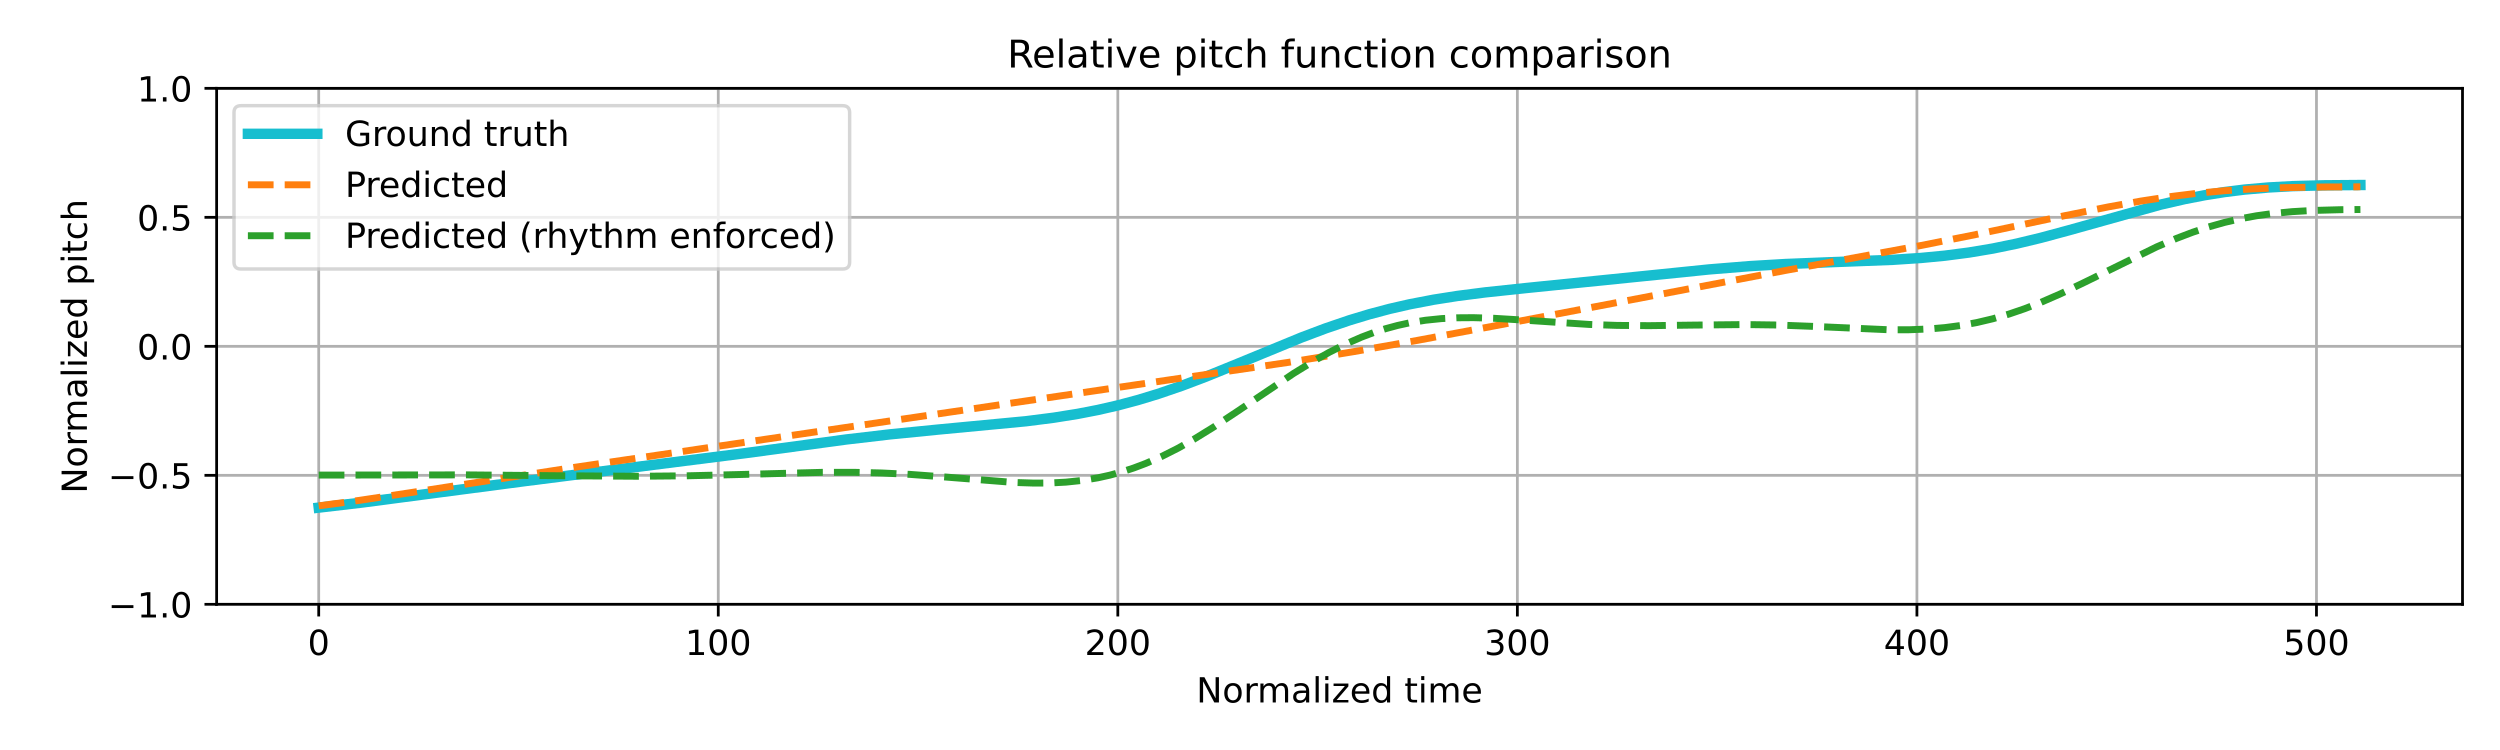
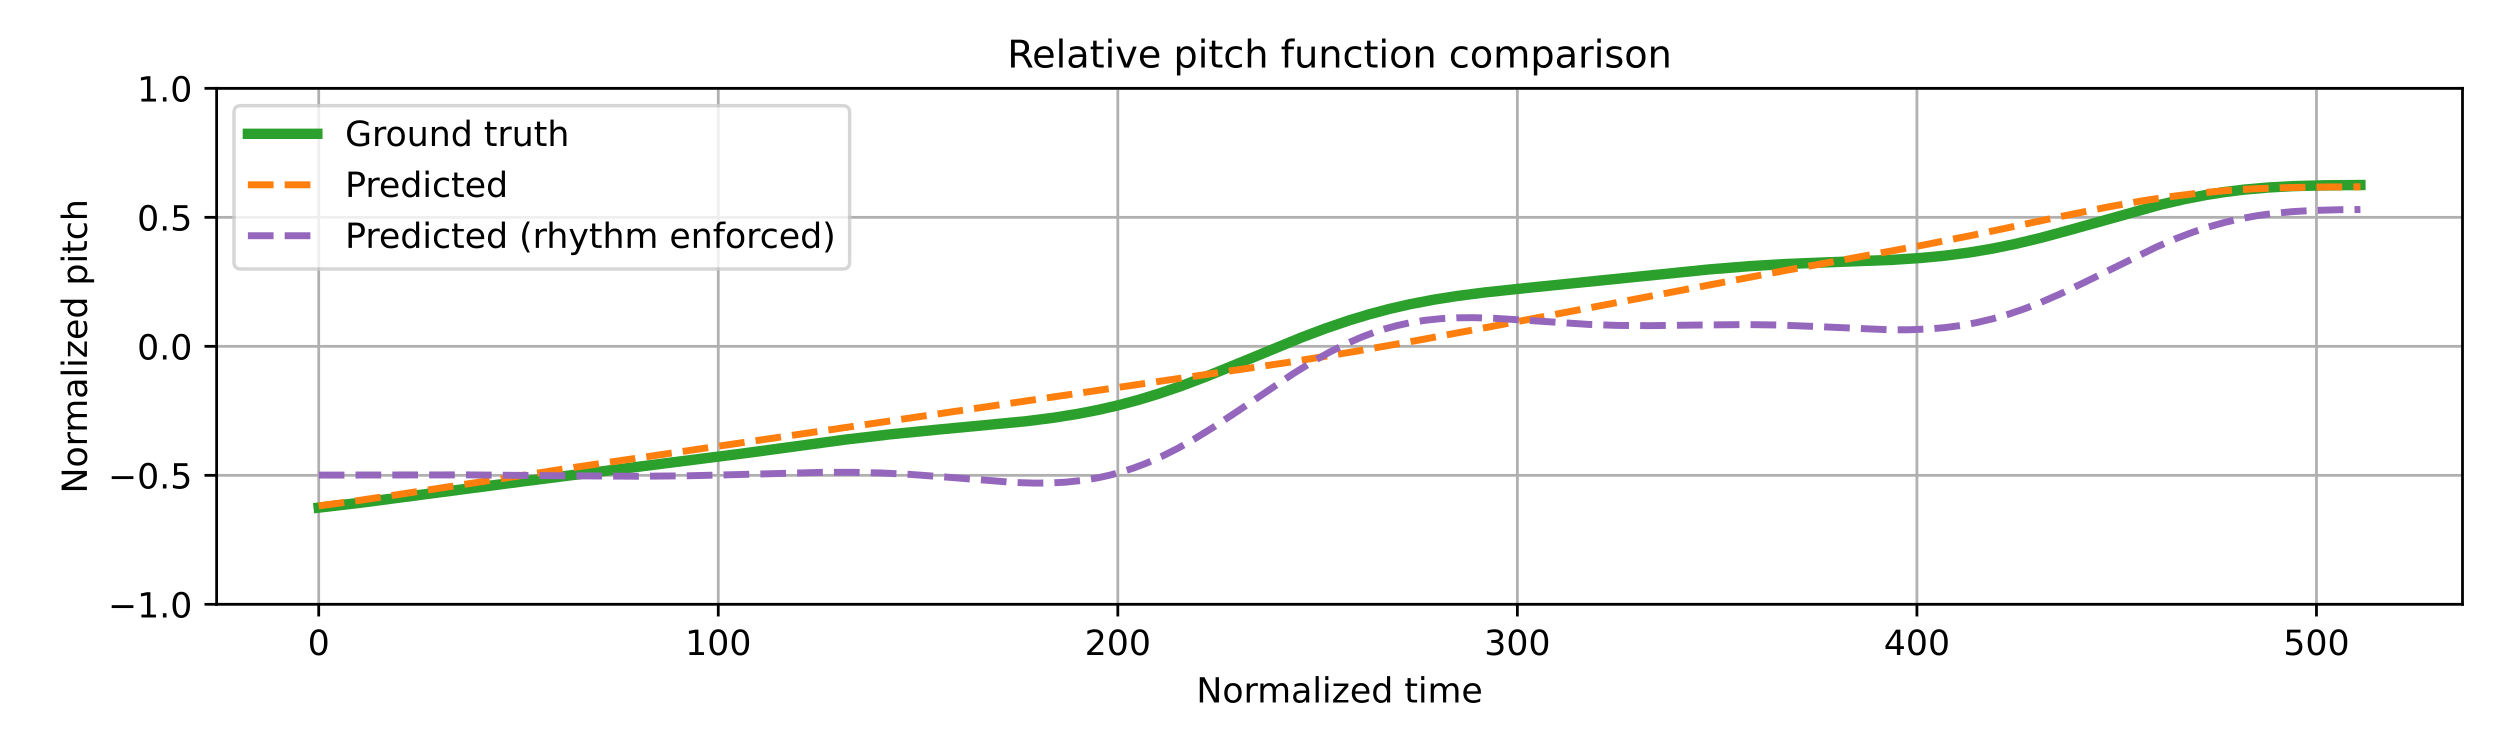
<svg xmlns="http://www.w3.org/2000/svg" xmlns:xlink="http://www.w3.org/1999/xlink" width="720pt" height="216pt" viewBox="0 0 720 216" version="1.1">
  <defs>
    <style type="text/css">*{stroke-linejoin: round; stroke-linecap: butt}</style>
  </defs>
  <g id="figure_1">
    <g id="patch_1">
      <path d="M 0 216  L 720 216  L 720 0  L 0 0  z " style="fill: #ffffff" />
    </g>
    <g id="axes_1">
      <g id="patch_2">
        <path d="M 62.39 174.04  L 709.2 174.04  L 709.2 25.44  L 62.39 25.44  z " style="fill: #ffffff" />
      </g>
      <g id="matplotlib.axis_1">
        <g id="xtick_1">
          <g id="line2d_1">
-             <path d="M 91.79 174.04  L 91.79 25.44  " clip-path="url(#p6e10ef4cfa)" style="fill: none; stroke: #b0b0b0; stroke-width: 0.8; stroke-linecap: square" />
+             <path d="M 91.79 174.04  L 91.79 25.44  " clip-path="url(#p28b006e694)" style="fill: none; stroke: #b0b0b0; stroke-width: 0.8; stroke-linecap: square" />
          </g>
          <g id="line2d_2">
            <defs>
-               <path id="mb1c923e1dc" d="M 0 0  L 0 3.5  " style="stroke: #000000; stroke-width: 0.8" />
-             </defs>
-             <g>
-               <use xlink:href="#mb1c923e1dc" x="91.79" y="174.04" style="stroke: #000000; stroke-width: 0.8" />
+               <path id="ma087faccb5" d="M 0 0  L 0 3.5  " style="stroke: #000000; stroke-width: 0.8" />
+             </defs>
+             <g>
+               <use xlink:href="#ma087faccb5" x="91.79" y="174.04" style="stroke: #000000; stroke-width: 0.8" />
            </g>
          </g>
          <g id="text_1">
            <g transform="translate(88.60921 188.6384) scale(0.1 -0.1)">
              <defs>
                <path id="DejaVuSans-30" d="M 2034 4250  Q 1547 4250 1301 3770  Q 1056 3291 1056 2328  Q 1056 1369 1301 889  Q 1547 409 2034 409  Q 2525 409 2770 889  Q 3016 1369 3016 2328  Q 3016 3291 2770 3770  Q 2525 4250 2034 4250  z M 2034 4750  Q 2819 4750 3233 4129  Q 3647 3509 3647 2328  Q 3647 1150 3233 529  Q 2819 -91 2034 -91  Q 1250 -91 836 529  Q 422 1150 422 2328  Q 422 3509 836 4129  Q 1250 4750 2034 4750  z " transform="scale(0.015625)" />
              </defs>
              <use xlink:href="#DejaVuSans-30" />
            </g>
          </g>
        </g>
        <g id="xtick_2">
          <g id="line2d_3">
-             <path d="M 206.861 174.04  L 206.861 25.44  " clip-path="url(#p6e10ef4cfa)" style="fill: none; stroke: #b0b0b0; stroke-width: 0.8; stroke-linecap: square" />
+             <path d="M 206.861 174.04  L 206.861 25.44  " clip-path="url(#p28b006e694)" style="fill: none; stroke: #b0b0b0; stroke-width: 0.8; stroke-linecap: square" />
          </g>
          <g id="line2d_4">
            <g>
-               <use xlink:href="#mb1c923e1dc" x="206.861" y="174.04" style="stroke: #000000; stroke-width: 0.8" />
+               <use xlink:href="#ma087faccb5" x="206.861" y="174.04" style="stroke: #000000; stroke-width: 0.8" />
            </g>
          </g>
          <g id="text_2">
            <g transform="translate(197.317 188.6384) scale(0.1 -0.1)">
              <defs>
                <path id="DejaVuSans-31" d="M 794 531  L 1825 531  L 1825 4091  L 703 3866  L 703 4441  L 1819 4666  L 2450 4666  L 2450 531  L 3481 531  L 3481 0  L 794 0  L 794 531  z " transform="scale(0.015625)" />
              </defs>
              <use xlink:href="#DejaVuSans-31" />
              <use xlink:href="#DejaVuSans-30" transform="translate(63.62305 0)" />
              <use xlink:href="#DejaVuSans-30" transform="translate(127.2461 0)" />
            </g>
          </g>
        </g>
        <g id="xtick_3">
          <g id="line2d_5">
-             <path d="M 321.931 174.04  L 321.931 25.44  " clip-path="url(#p6e10ef4cfa)" style="fill: none; stroke: #b0b0b0; stroke-width: 0.8; stroke-linecap: square" />
+             <path d="M 321.931 174.04  L 321.931 25.44  " clip-path="url(#p28b006e694)" style="fill: none; stroke: #b0b0b0; stroke-width: 0.8; stroke-linecap: square" />
          </g>
          <g id="line2d_6">
            <g>
-               <use xlink:href="#mb1c923e1dc" x="321.931" y="174.04" style="stroke: #000000; stroke-width: 0.8" />
+               <use xlink:href="#ma087faccb5" x="321.931" y="174.04" style="stroke: #000000; stroke-width: 0.8" />
            </g>
          </g>
          <g id="text_3">
            <g transform="translate(312.3872 188.6384) scale(0.1 -0.1)">
              <defs>
                <path id="DejaVuSans-32" d="M 1228 531  L 3431 531  L 3431 0  L 469 0  L 469 531  Q 828 903 1448 1529  Q 2069 2156 2228 2338  Q 2531 2678 2651 2914  Q 2772 3150 2772 3378  Q 2772 3750 2511 3984  Q 2250 4219 1831 4219  Q 1534 4219 1204 4116  Q 875 4013 500 3803  L 500 4441  Q 881 4594 1212 4672  Q 1544 4750 1819 4750  Q 2544 4750 2975 4387  Q 3406 4025 3406 3419  Q 3406 3131 3298 2873  Q 3191 2616 2906 2266  Q 2828 2175 2409 1742  Q 1991 1309 1228 531  z " transform="scale(0.015625)" />
              </defs>
              <use xlink:href="#DejaVuSans-32" />
              <use xlink:href="#DejaVuSans-30" transform="translate(63.62305 0)" />
              <use xlink:href="#DejaVuSans-30" transform="translate(127.2461 0)" />
            </g>
          </g>
        </g>
        <g id="xtick_4">
          <g id="line2d_7">
-             <path d="M 437.001 174.04  L 437.001 25.44  " clip-path="url(#p6e10ef4cfa)" style="fill: none; stroke: #b0b0b0; stroke-width: 0.8; stroke-linecap: square" />
+             <path d="M 437.001 174.04  L 437.001 25.44  " clip-path="url(#p28b006e694)" style="fill: none; stroke: #b0b0b0; stroke-width: 0.8; stroke-linecap: square" />
          </g>
          <g id="line2d_8">
            <g>
-               <use xlink:href="#mb1c923e1dc" x="437.001" y="174.04" style="stroke: #000000; stroke-width: 0.8" />
+               <use xlink:href="#ma087faccb5" x="437.001" y="174.04" style="stroke: #000000; stroke-width: 0.8" />
            </g>
          </g>
          <g id="text_4">
            <g transform="translate(427.4575 188.6384) scale(0.1 -0.1)">
              <defs>
                <path id="DejaVuSans-33" d="M 2597 2516  Q 3050 2419 3304 2112  Q 3559 1806 3559 1356  Q 3559 666 3084 287  Q 2609 -91 1734 -91  Q 1441 -91 1130 -33  Q 819 25 488 141  L 488 750  Q 750 597 1062 519  Q 1375 441 1716 441  Q 2309 441 2620 675  Q 2931 909 2931 1356  Q 2931 1769 2642 2001  Q 2353 2234 1838 2234  L 1294 2234  L 1294 2753  L 1863 2753  Q 2328 2753 2575 2939  Q 2822 3125 2822 3475  Q 2822 3834 2567 4026  Q 2313 4219 1838 4219  Q 1578 4219 1281 4162  Q 984 4106 628 3988  L 628 4550  Q 988 4650 1302 4700  Q 1616 4750 1894 4750  Q 2613 4750 3031 4423  Q 3450 4097 3450 3541  Q 3450 3153 3228 2886  Q 3006 2619 2597 2516  z " transform="scale(0.015625)" />
              </defs>
              <use xlink:href="#DejaVuSans-33" />
              <use xlink:href="#DejaVuSans-30" transform="translate(63.62305 0)" />
              <use xlink:href="#DejaVuSans-30" transform="translate(127.2461 0)" />
            </g>
          </g>
        </g>
        <g id="xtick_5">
          <g id="line2d_9">
-             <path d="M 552.072 174.04  L 552.072 25.44  " clip-path="url(#p6e10ef4cfa)" style="fill: none; stroke: #b0b0b0; stroke-width: 0.8; stroke-linecap: square" />
+             <path d="M 552.072 174.04  L 552.072 25.44  " clip-path="url(#p28b006e694)" style="fill: none; stroke: #b0b0b0; stroke-width: 0.8; stroke-linecap: square" />
          </g>
          <g id="line2d_10">
            <g>
-               <use xlink:href="#mb1c923e1dc" x="552.072" y="174.04" style="stroke: #000000; stroke-width: 0.8" />
+               <use xlink:href="#ma087faccb5" x="552.072" y="174.04" style="stroke: #000000; stroke-width: 0.8" />
            </g>
          </g>
          <g id="text_5">
            <g transform="translate(542.5278 188.6384) scale(0.1 -0.1)">
              <defs>
                <path id="DejaVuSans-34" d="M 2419 4116  L 825 1625  L 2419 1625  L 2419 4116  z M 2253 4666  L 3047 4666  L 3047 1625  L 3713 1625  L 3713 1100  L 3047 1100  L 3047 0  L 2419 0  L 2419 1100  L 313 1100  L 313 1709  L 2253 4666  z " transform="scale(0.015625)" />
              </defs>
              <use xlink:href="#DejaVuSans-34" />
              <use xlink:href="#DejaVuSans-30" transform="translate(63.62305 0)" />
              <use xlink:href="#DejaVuSans-30" transform="translate(127.2461 0)" />
            </g>
          </g>
        </g>
        <g id="xtick_6">
          <g id="line2d_11">
-             <path d="M 667.142 174.04  L 667.142 25.44  " clip-path="url(#p6e10ef4cfa)" style="fill: none; stroke: #b0b0b0; stroke-width: 0.8; stroke-linecap: square" />
+             <path d="M 667.142 174.04  L 667.142 25.44  " clip-path="url(#p28b006e694)" style="fill: none; stroke: #b0b0b0; stroke-width: 0.8; stroke-linecap: square" />
          </g>
          <g id="line2d_12">
            <g>
-               <use xlink:href="#mb1c923e1dc" x="667.142" y="174.04" style="stroke: #000000; stroke-width: 0.8" />
+               <use xlink:href="#ma087faccb5" x="667.142" y="174.04" style="stroke: #000000; stroke-width: 0.8" />
            </g>
          </g>
          <g id="text_6">
            <g transform="translate(657.5981 188.6384) scale(0.1 -0.1)">
              <defs>
                <path id="DejaVuSans-35" d="M 691 4666  L 3169 4666  L 3169 4134  L 1269 4134  L 1269 2991  Q 1406 3038 1543 3061  Q 1681 3084 1819 3084  Q 2600 3084 3056 2656  Q 3513 2228 3513 1497  Q 3513 744 3044 326  Q 2575 -91 1722 -91  Q 1428 -91 1123 -41  Q 819 9 494 109  L 494 744  Q 775 591 1075 516  Q 1375 441 1709 441  Q 2250 441 2565 725  Q 2881 1009 2881 1497  Q 2881 1984 2565 2268  Q 2250 2553 1709 2553  Q 1456 2553 1204 2497  Q 953 2441 691 2322  L 691 4666  z " transform="scale(0.015625)" />
              </defs>
              <use xlink:href="#DejaVuSans-35" />
              <use xlink:href="#DejaVuSans-30" transform="translate(63.62305 0)" />
              <use xlink:href="#DejaVuSans-30" transform="translate(127.2461 0)" />
            </g>
          </g>
        </g>
        <g id="text_7">
          <g transform="translate(344.5544 202.3166) scale(0.1 -0.1)">
            <defs>
              <path id="DejaVuSans-4e" d="M 628 4666  L 1478 4666  L 3547 763  L 3547 4666  L 4159 4666  L 4159 0  L 3309 0  L 1241 3903  L 1241 0  L 628 0  L 628 4666  z " transform="scale(0.015625)" />
              <path id="DejaVuSans-6f" d="M 1959 3097  Q 1497 3097 1228 2736  Q 959 2375 959 1747  Q 959 1119 1226 758  Q 1494 397 1959 397  Q 2419 397 2687 759  Q 2956 1122 2956 1747  Q 2956 2369 2687 2733  Q 2419 3097 1959 3097  z M 1959 3584  Q 2709 3584 3137 3096  Q 3566 2609 3566 1747  Q 3566 888 3137 398  Q 2709 -91 1959 -91  Q 1206 -91 779 398  Q 353 888 353 1747  Q 353 2609 779 3096  Q 1206 3584 1959 3584  z " transform="scale(0.015625)" />
              <path id="DejaVuSans-72" d="M 2631 2963  Q 2534 3019 2420 3045  Q 2306 3072 2169 3072  Q 1681 3072 1420 2755  Q 1159 2438 1159 1844  L 1159 0  L 581 0  L 581 3500  L 1159 3500  L 1159 2956  Q 1341 3275 1631 3429  Q 1922 3584 2338 3584  Q 2397 3584 2469 3576  Q 2541 3569 2628 3553  L 2631 2963  z " transform="scale(0.015625)" />
              <path id="DejaVuSans-6d" d="M 3328 2828  Q 3544 3216 3844 3400  Q 4144 3584 4550 3584  Q 5097 3584 5394 3201  Q 5691 2819 5691 2113  L 5691 0  L 5113 0  L 5113 2094  Q 5113 2597 4934 2840  Q 4756 3084 4391 3084  Q 3944 3084 3684 2787  Q 3425 2491 3425 1978  L 3425 0  L 2847 0  L 2847 2094  Q 2847 2600 2669 2842  Q 2491 3084 2119 3084  Q 1678 3084 1418 2786  Q 1159 2488 1159 1978  L 1159 0  L 581 0  L 581 3500  L 1159 3500  L 1159 2956  Q 1356 3278 1631 3431  Q 1906 3584 2284 3584  Q 2666 3584 2933 3390  Q 3200 3197 3328 2828  z " transform="scale(0.015625)" />
              <path id="DejaVuSans-61" d="M 2194 1759  Q 1497 1759 1228 1600  Q 959 1441 959 1056  Q 959 750 1161 570  Q 1363 391 1709 391  Q 2188 391 2477 730  Q 2766 1069 2766 1631  L 2766 1759  L 2194 1759  z M 3341 1997  L 3341 0  L 2766 0  L 2766 531  Q 2569 213 2275 61  Q 1981 -91 1556 -91  Q 1019 -91 701 211  Q 384 513 384 1019  Q 384 1609 779 1909  Q 1175 2209 1959 2209  L 2766 2209  L 2766 2266  Q 2766 2663 2505 2880  Q 2244 3097 1772 3097  Q 1472 3097 1187 3025  Q 903 2953 641 2809  L 641 3341  Q 956 3463 1253 3523  Q 1550 3584 1831 3584  Q 2591 3584 2966 3190  Q 3341 2797 3341 1997  z " transform="scale(0.015625)" />
              <path id="DejaVuSans-6c" d="M 603 4863  L 1178 4863  L 1178 0  L 603 0  L 603 4863  z " transform="scale(0.015625)" />
              <path id="DejaVuSans-69" d="M 603 3500  L 1178 3500  L 1178 0  L 603 0  L 603 3500  z M 603 4863  L 1178 4863  L 1178 4134  L 603 4134  L 603 4863  z " transform="scale(0.015625)" />
              <path id="DejaVuSans-7a" d="M 353 3500  L 3084 3500  L 3084 2975  L 922 459  L 3084 459  L 3084 0  L 275 0  L 275 525  L 2438 3041  L 353 3041  L 353 3500  z " transform="scale(0.015625)" />
              <path id="DejaVuSans-65" d="M 3597 1894  L 3597 1613  L 953 1613  Q 991 1019 1311 708  Q 1631 397 2203 397  Q 2534 397 2845 478  Q 3156 559 3463 722  L 3463 178  Q 3153 47 2828 -22  Q 2503 -91 2169 -91  Q 1331 -91 842 396  Q 353 884 353 1716  Q 353 2575 817 3079  Q 1281 3584 2069 3584  Q 2775 3584 3186 3129  Q 3597 2675 3597 1894  z M 3022 2063  Q 3016 2534 2758 2815  Q 2500 3097 2075 3097  Q 1594 3097 1305 2825  Q 1016 2553 972 2059  L 3022 2063  z " transform="scale(0.015625)" />
              <path id="DejaVuSans-64" d="M 2906 2969  L 2906 4863  L 3481 4863  L 3481 0  L 2906 0  L 2906 525  Q 2725 213 2448 61  Q 2172 -91 1784 -91  Q 1150 -91 751 415  Q 353 922 353 1747  Q 353 2572 751 3078  Q 1150 3584 1784 3584  Q 2172 3584 2448 3432  Q 2725 3281 2906 2969  z M 947 1747  Q 947 1113 1208 752  Q 1469 391 1925 391  Q 2381 391 2643 752  Q 2906 1113 2906 1747  Q 2906 2381 2643 2742  Q 2381 3103 1925 3103  Q 1469 3103 1208 2742  Q 947 2381 947 1747  z " transform="scale(0.015625)" />
              <path id="DejaVuSans-20" transform="scale(0.015625)" />
              <path id="DejaVuSans-74" d="M 1172 4494  L 1172 3500  L 2356 3500  L 2356 3053  L 1172 3053  L 1172 1153  Q 1172 725 1289 603  Q 1406 481 1766 481  L 2356 481  L 2356 0  L 1766 0  Q 1100 0 847 248  Q 594 497 594 1153  L 594 3053  L 172 3053  L 172 3500  L 594 3500  L 594 4494  L 1172 4494  z " transform="scale(0.015625)" />
            </defs>
            <use xlink:href="#DejaVuSans-4e" />
            <use xlink:href="#DejaVuSans-6f" transform="translate(74.80469 0)" />
            <use xlink:href="#DejaVuSans-72" transform="translate(135.9863 0)" />
            <use xlink:href="#DejaVuSans-6d" transform="translate(175.3496 0)" />
            <use xlink:href="#DejaVuSans-61" transform="translate(272.7617 0)" />
            <use xlink:href="#DejaVuSans-6c" transform="translate(334.041 0)" />
            <use xlink:href="#DejaVuSans-69" transform="translate(361.8242 0)" />
            <use xlink:href="#DejaVuSans-7a" transform="translate(389.6074 0)" />
            <use xlink:href="#DejaVuSans-65" transform="translate(442.0977 0)" />
            <use xlink:href="#DejaVuSans-64" transform="translate(503.6211 0)" />
            <use xlink:href="#DejaVuSans-20" transform="translate(567.0977 0)" />
            <use xlink:href="#DejaVuSans-74" transform="translate(598.8848 0)" />
            <use xlink:href="#DejaVuSans-69" transform="translate(638.0938 0)" />
            <use xlink:href="#DejaVuSans-6d" transform="translate(665.877 0)" />
            <use xlink:href="#DejaVuSans-65" transform="translate(763.2891 0)" />
          </g>
        </g>
      </g>
      <g id="matplotlib.axis_2">
        <g id="ytick_1">
          <g id="line2d_13">
-             <path d="M 62.39 174.04  L 709.2 174.04  " clip-path="url(#p6e10ef4cfa)" style="fill: none; stroke: #b0b0b0; stroke-width: 0.8; stroke-linecap: square" />
+             <path d="M 62.39 174.04  L 709.2 174.04  " clip-path="url(#p28b006e694)" style="fill: none; stroke: #b0b0b0; stroke-width: 0.8; stroke-linecap: square" />
          </g>
          <g id="line2d_14">
            <defs>
-               <path id="m3b3caee1a9" d="M 0 0  L -3.5 0  " style="stroke: #000000; stroke-width: 0.8" />
-             </defs>
-             <g>
-               <use xlink:href="#m3b3caee1a9" x="62.39" y="174.04" style="stroke: #000000; stroke-width: 0.8" />
+               <path id="m155c292f18" d="M 0 0  L -3.5 0  " style="stroke: #000000; stroke-width: 0.8" />
+             </defs>
+             <g>
+               <use xlink:href="#m155c292f18" x="62.39" y="174.04" style="stroke: #000000; stroke-width: 0.8" />
            </g>
          </g>
          <g id="text_8">
            <g transform="translate(31.10719 177.8392) scale(0.1 -0.1)">
              <defs>
                <path id="DejaVuSans-2212" d="M 678 2272  L 4684 2272  L 4684 1741  L 678 1741  L 678 2272  z " transform="scale(0.015625)" />
                <path id="DejaVuSans-2e" d="M 684 794  L 1344 794  L 1344 0  L 684 0  L 684 794  z " transform="scale(0.015625)" />
              </defs>
              <use xlink:href="#DejaVuSans-2212" />
              <use xlink:href="#DejaVuSans-31" transform="translate(83.78906 0)" />
              <use xlink:href="#DejaVuSans-2e" transform="translate(147.4121 0)" />
              <use xlink:href="#DejaVuSans-30" transform="translate(179.1992 0)" />
            </g>
          </g>
        </g>
        <g id="ytick_2">
          <g id="line2d_15">
-             <path d="M 62.39 136.89  L 709.2 136.89  " clip-path="url(#p6e10ef4cfa)" style="fill: none; stroke: #b0b0b0; stroke-width: 0.8; stroke-linecap: square" />
+             <path d="M 62.39 136.89  L 709.2 136.89  " clip-path="url(#p28b006e694)" style="fill: none; stroke: #b0b0b0; stroke-width: 0.8; stroke-linecap: square" />
          </g>
          <g id="line2d_16">
            <g>
-               <use xlink:href="#m3b3caee1a9" x="62.39" y="136.89" style="stroke: #000000; stroke-width: 0.8" />
+               <use xlink:href="#m155c292f18" x="62.39" y="136.89" style="stroke: #000000; stroke-width: 0.8" />
            </g>
          </g>
          <g id="text_9">
            <g transform="translate(31.10719 140.6892) scale(0.1 -0.1)">
              <use xlink:href="#DejaVuSans-2212" />
              <use xlink:href="#DejaVuSans-30" transform="translate(83.78906 0)" />
              <use xlink:href="#DejaVuSans-2e" transform="translate(147.4121 0)" />
              <use xlink:href="#DejaVuSans-35" transform="translate(179.1992 0)" />
            </g>
          </g>
        </g>
        <g id="ytick_3">
          <g id="line2d_17">
-             <path d="M 62.39 99.74  L 709.2 99.74  " clip-path="url(#p6e10ef4cfa)" style="fill: none; stroke: #b0b0b0; stroke-width: 0.8; stroke-linecap: square" />
+             <path d="M 62.39 99.74  L 709.2 99.74  " clip-path="url(#p28b006e694)" style="fill: none; stroke: #b0b0b0; stroke-width: 0.8; stroke-linecap: square" />
          </g>
          <g id="line2d_18">
            <g>
-               <use xlink:href="#m3b3caee1a9" x="62.39" y="99.74" style="stroke: #000000; stroke-width: 0.8" />
+               <use xlink:href="#m155c292f18" x="62.39" y="99.74" style="stroke: #000000; stroke-width: 0.8" />
            </g>
          </g>
          <g id="text_10">
            <g transform="translate(39.48687 103.5392) scale(0.1 -0.1)">
              <use xlink:href="#DejaVuSans-30" />
              <use xlink:href="#DejaVuSans-2e" transform="translate(63.62305 0)" />
              <use xlink:href="#DejaVuSans-30" transform="translate(95.41016 0)" />
            </g>
          </g>
        </g>
        <g id="ytick_4">
          <g id="line2d_19">
-             <path d="M 62.39 62.59  L 709.2 62.59  " clip-path="url(#p6e10ef4cfa)" style="fill: none; stroke: #b0b0b0; stroke-width: 0.8; stroke-linecap: square" />
+             <path d="M 62.39 62.59  L 709.2 62.59  " clip-path="url(#p28b006e694)" style="fill: none; stroke: #b0b0b0; stroke-width: 0.8; stroke-linecap: square" />
          </g>
          <g id="line2d_20">
            <g>
-               <use xlink:href="#m3b3caee1a9" x="62.39" y="62.59" style="stroke: #000000; stroke-width: 0.8" />
+               <use xlink:href="#m155c292f18" x="62.39" y="62.59" style="stroke: #000000; stroke-width: 0.8" />
            </g>
          </g>
          <g id="text_11">
            <g transform="translate(39.48687 66.38922) scale(0.1 -0.1)">
              <use xlink:href="#DejaVuSans-30" />
              <use xlink:href="#DejaVuSans-2e" transform="translate(63.62305 0)" />
              <use xlink:href="#DejaVuSans-35" transform="translate(95.41016 0)" />
            </g>
          </g>
        </g>
        <g id="ytick_5">
          <g id="line2d_21">
-             <path d="M 62.39 25.44  L 709.2 25.44  " clip-path="url(#p6e10ef4cfa)" style="fill: none; stroke: #b0b0b0; stroke-width: 0.8; stroke-linecap: square" />
+             <path d="M 62.39 25.44  L 709.2 25.44  " clip-path="url(#p28b006e694)" style="fill: none; stroke: #b0b0b0; stroke-width: 0.8; stroke-linecap: square" />
          </g>
          <g id="line2d_22">
            <g>
-               <use xlink:href="#m3b3caee1a9" x="62.39" y="25.44" style="stroke: #000000; stroke-width: 0.8" />
+               <use xlink:href="#m155c292f18" x="62.39" y="25.44" style="stroke: #000000; stroke-width: 0.8" />
            </g>
          </g>
          <g id="text_12">
            <g transform="translate(39.48687 29.23922) scale(0.1 -0.1)">
              <use xlink:href="#DejaVuSans-31" />
              <use xlink:href="#DejaVuSans-2e" transform="translate(63.62305 0)" />
              <use xlink:href="#DejaVuSans-30" transform="translate(95.41016 0)" />
            </g>
          </g>
        </g>
        <g id="text_13">
          <g transform="translate(25.0275 142.1259) rotate(-90) scale(0.1 -0.1)">
            <defs>
              <path id="DejaVuSans-70" d="M 1159 525  L 1159 -1331  L 581 -1331  L 581 3500  L 1159 3500  L 1159 2969  Q 1341 3281 1617 3432  Q 1894 3584 2278 3584  Q 2916 3584 3314 3078  Q 3713 2572 3713 1747  Q 3713 922 3314 415  Q 2916 -91 2278 -91  Q 1894 -91 1617 61  Q 1341 213 1159 525  z M 3116 1747  Q 3116 2381 2855 2742  Q 2594 3103 2138 3103  Q 1681 3103 1420 2742  Q 1159 2381 1159 1747  Q 1159 1113 1420 752  Q 1681 391 2138 391  Q 2594 391 2855 752  Q 3116 1113 3116 1747  z " transform="scale(0.015625)" />
              <path id="DejaVuSans-63" d="M 3122 3366  L 3122 2828  Q 2878 2963 2633 3030  Q 2388 3097 2138 3097  Q 1578 3097 1268 2742  Q 959 2388 959 1747  Q 959 1106 1268 751  Q 1578 397 2138 397  Q 2388 397 2633 464  Q 2878 531 3122 666  L 3122 134  Q 2881 22 2623 -34  Q 2366 -91 2075 -91  Q 1284 -91 818 406  Q 353 903 353 1747  Q 353 2603 823 3093  Q 1294 3584 2113 3584  Q 2378 3584 2631 3529  Q 2884 3475 3122 3366  z " transform="scale(0.015625)" />
              <path id="DejaVuSans-68" d="M 3513 2113  L 3513 0  L 2938 0  L 2938 2094  Q 2938 2591 2744 2837  Q 2550 3084 2163 3084  Q 1697 3084 1428 2787  Q 1159 2491 1159 1978  L 1159 0  L 581 0  L 581 4863  L 1159 4863  L 1159 2956  Q 1366 3272 1645 3428  Q 1925 3584 2291 3584  Q 2894 3584 3203 3211  Q 3513 2838 3513 2113  z " transform="scale(0.015625)" />
            </defs>
            <use xlink:href="#DejaVuSans-4e" />
            <use xlink:href="#DejaVuSans-6f" transform="translate(74.80469 0)" />
            <use xlink:href="#DejaVuSans-72" transform="translate(135.9863 0)" />
            <use xlink:href="#DejaVuSans-6d" transform="translate(175.3496 0)" />
            <use xlink:href="#DejaVuSans-61" transform="translate(272.7617 0)" />
            <use xlink:href="#DejaVuSans-6c" transform="translate(334.041 0)" />
            <use xlink:href="#DejaVuSans-69" transform="translate(361.8242 0)" />
            <use xlink:href="#DejaVuSans-7a" transform="translate(389.6074 0)" />
            <use xlink:href="#DejaVuSans-65" transform="translate(442.0977 0)" />
            <use xlink:href="#DejaVuSans-64" transform="translate(503.6211 0)" />
            <use xlink:href="#DejaVuSans-20" transform="translate(567.0977 0)" />
            <use xlink:href="#DejaVuSans-70" transform="translate(598.8848 0)" />
            <use xlink:href="#DejaVuSans-69" transform="translate(662.3613 0)" />
            <use xlink:href="#DejaVuSans-74" transform="translate(690.1445 0)" />
            <use xlink:href="#DejaVuSans-63" transform="translate(729.3535 0)" />
            <use xlink:href="#DejaVuSans-68" transform="translate(784.334 0)" />
          </g>
        </g>
      </g>
      <g id="line2d_23">
-         <path d="M 91.79 146.196  L 104.448 144.711  L 122.859 142.283  L 151.627 138.502  L 214.916 130.471  L 243.683 126.572  L 256.341 125.092  L 270.149 123.721  L 295.465 121.319  L 303.52 120.291  L 310.424 119.186  L 316.177 118.07  L 321.931 116.751  L 327.685 115.219  L 333.438 113.471  L 340.342 111.109  L 347.246 108.501  L 356.452 104.76  L 374.863 97.179  L 381.768 94.58  L 388.672 92.228  L 394.425 90.489  L 400.179 88.962  L 405.932 87.644  L 412.837 86.319  L 419.741 85.234  L 427.796 84.199  L 439.303 82.979  L 473.824 79.469  L 492.235 77.595  L 503.742 76.66  L 514.098 76.044  L 526.756 75.534  L 545.167 74.824  L 553.222 74.294  L 560.126 73.633  L 567.031 72.737  L 573.935 71.58  L 580.839 70.159  L 587.743 68.499  L 595.798 66.327  L 622.264 58.926  L 629.169 57.342  L 634.922 56.226  L 640.676 55.311  L 646.429 54.599  L 653.333 53.993  L 660.238 53.614  L 669.443 53.367  L 679.8 53.284  L 679.8 53.284  " clip-path="url(#p6e10ef4cfa)" style="fill: none; stroke: #17becf; stroke-width: 3; stroke-linecap: square" />
+         <path d="M 91.79 146.196  L 104.448 144.711  L 122.859 142.283  L 151.627 138.502  L 214.916 130.471  L 243.683 126.572  L 256.341 125.092  L 270.149 123.721  L 295.465 121.319  L 303.52 120.291  L 310.424 119.186  L 316.177 118.07  L 321.931 116.751  L 327.685 115.219  L 333.438 113.471  L 340.342 111.109  L 347.246 108.501  L 356.452 104.76  L 374.863 97.179  L 381.768 94.58  L 388.672 92.228  L 394.425 90.489  L 400.179 88.962  L 405.932 87.644  L 412.837 86.319  L 419.741 85.234  L 427.796 84.199  L 439.303 82.979  L 473.824 79.469  L 492.235 77.595  L 503.742 76.66  L 514.098 76.044  L 526.756 75.534  L 545.167 74.824  L 553.222 74.294  L 560.126 73.633  L 567.031 72.737  L 573.935 71.58  L 580.839 70.159  L 587.743 68.499  L 595.798 66.327  L 622.264 58.926  L 629.169 57.342  L 634.922 56.226  L 640.676 55.311  L 646.429 54.599  L 653.333 53.993  L 660.238 53.614  L 669.443 53.367  L 679.8 53.284  L 679.8 53.284  " clip-path="url(#p28b006e694)" style="fill: none; stroke: #2ca02c; stroke-width: 3; stroke-linecap: square" />
      </g>
      <g id="line2d_24">
-         <path d="M 91.79 145.677  L 103.297 144.136  L 118.257 141.881  L 165.435 134.596  L 371.411 104.307  L 389.822 101.28  L 408.234 98.024  L 430.097 93.92  L 514.098 77.909  L 553.222 70.707  L 569.332 67.481  L 594.648 62.116  L 607.305 59.565  L 616.511 57.916  L 624.566 56.683  L 632.621 55.681  L 640.676 54.922  L 648.731 54.397  L 657.936 54.04  L 669.443 53.848  L 679.8 53.803  L 679.8 53.803  " clip-path="url(#p6e10ef4cfa)" style="fill: none; stroke-dasharray: 7.4,3.2; stroke-dashoffset: 0; stroke: #ff7f0e; stroke-width: 2" />
+         <path d="M 91.79 145.677  L 103.297 144.136  L 118.257 141.881  L 165.435 134.596  L 371.411 104.307  L 389.822 101.28  L 408.234 98.024  L 430.097 93.92  L 514.098 77.909  L 553.222 70.707  L 569.332 67.481  L 594.648 62.116  L 607.305 59.565  L 616.511 57.916  L 624.566 56.683  L 632.621 55.681  L 640.676 54.922  L 648.731 54.397  L 657.936 54.04  L 669.443 53.848  L 679.8 53.803  L 679.8 53.803  " clip-path="url(#p28b006e694)" style="fill: none; stroke-dasharray: 7.4,3.2; stroke-dashoffset: 0; stroke: #ff7f0e; stroke-width: 2" />
      </g>
      <g id="line2d_25">
-         <path d="M 91.79 136.825  L 134.366 136.764  L 160.833 137.011  L 183.847 137.163  L 197.655 137.036  L 212.614 136.672  L 236.779 136.036  L 245.985 136.028  L 254.04 136.222  L 262.094 136.624  L 271.3 137.305  L 292.013 138.943  L 297.766 139.13  L 302.369 139.098  L 306.972 138.858  L 311.575 138.374  L 316.177 137.614  L 319.63 136.846  L 323.082 135.901  L 326.534 134.774  L 329.986 133.466  L 334.589 131.444  L 339.192 129.123  L 343.794 126.534  L 349.548 122.985  L 356.452 118.408  L 372.562 107.539  L 378.315 103.996  L 382.918 101.413  L 387.521 99.1  L 392.124 97.088  L 395.576 95.788  L 399.028 94.671  L 402.48 93.737  L 405.932 92.979  L 410.535 92.231  L 415.138 91.757  L 419.741 91.523  L 424.344 91.487  L 430.097 91.658  L 438.152 92.147  L 457.714 93.443  L 465.769 93.717  L 474.974 93.791  L 487.632 93.627  L 502.591 93.473  L 511.797 93.601  L 522.153 93.995  L 544.017 94.971  L 549.77 94.973  L 555.524 94.742  L 560.126 94.348  L 564.729 93.738  L 569.332 92.894  L 573.935 91.805  L 578.538 90.467  L 583.141 88.891  L 587.743 87.094  L 593.497 84.583  L 600.401 81.281  L 621.114 71.105  L 626.867 68.643  L 631.47 66.89  L 636.073 65.357  L 640.676 64.055  L 645.278 62.986  L 649.881 62.141  L 654.484 61.501  L 660.238 60.948  L 665.991 60.615  L 674.046 60.395  L 679.8 60.341  L 679.8 60.341  " clip-path="url(#p6e10ef4cfa)" style="fill: none; stroke-dasharray: 7.4,3.2; stroke-dashoffset: 0; stroke: #2ca02c; stroke-width: 2" />
+         <path d="M 91.79 136.825  L 134.366 136.764  L 160.833 137.011  L 183.847 137.163  L 197.655 137.036  L 212.614 136.672  L 236.779 136.036  L 245.985 136.028  L 254.04 136.222  L 262.094 136.624  L 271.3 137.305  L 292.013 138.943  L 297.766 139.13  L 302.369 139.098  L 306.972 138.858  L 311.575 138.374  L 316.177 137.614  L 319.63 136.846  L 323.082 135.901  L 326.534 134.774  L 329.986 133.466  L 334.589 131.444  L 339.192 129.123  L 343.794 126.534  L 349.548 122.985  L 356.452 118.408  L 372.562 107.539  L 378.315 103.996  L 382.918 101.413  L 387.521 99.1  L 392.124 97.088  L 395.576 95.788  L 399.028 94.671  L 402.48 93.737  L 405.932 92.979  L 410.535 92.231  L 415.138 91.757  L 419.741 91.523  L 424.344 91.487  L 430.097 91.658  L 438.152 92.147  L 457.714 93.443  L 465.769 93.717  L 474.974 93.791  L 487.632 93.627  L 502.591 93.473  L 511.797 93.601  L 522.153 93.995  L 544.017 94.971  L 549.77 94.973  L 555.524 94.742  L 560.126 94.348  L 564.729 93.738  L 569.332 92.894  L 573.935 91.805  L 578.538 90.467  L 583.141 88.891  L 587.743 87.094  L 593.497 84.583  L 600.401 81.281  L 621.114 71.105  L 626.867 68.643  L 631.47 66.89  L 636.073 65.357  L 640.676 64.055  L 645.278 62.986  L 649.881 62.141  L 654.484 61.501  L 660.238 60.948  L 665.991 60.615  L 674.046 60.395  L 679.8 60.341  L 679.8 60.341  " clip-path="url(#p28b006e694)" style="fill: none; stroke-dasharray: 7.4,3.2; stroke-dashoffset: 0; stroke: #9467bd; stroke-width: 2" />
      </g>
      <g id="patch_3">
        <path d="M 62.39 174.04  L 62.39 25.44  " style="fill: none; stroke: #000000; stroke-width: 0.8; stroke-linejoin: miter; stroke-linecap: square" />
      </g>
      <g id="patch_4">
        <path d="M 709.2 174.04  L 709.2 25.44  " style="fill: none; stroke: #000000; stroke-width: 0.8; stroke-linejoin: miter; stroke-linecap: square" />
      </g>
      <g id="patch_5">
        <path d="M 62.39 174.04  L 709.2 174.04  " style="fill: none; stroke: #000000; stroke-width: 0.8; stroke-linejoin: miter; stroke-linecap: square" />
      </g>
      <g id="patch_6">
        <path d="M 62.39 25.44  L 709.2 25.44  " style="fill: none; stroke: #000000; stroke-width: 0.8; stroke-linejoin: miter; stroke-linecap: square" />
      </g>
      <g id="text_14">
        <g transform="translate(290.1045 19.44) scale(0.11 -0.11)">
          <defs>
            <path id="DejaVuSans-52" d="M 2841 2188  Q 3044 2119 3236 1894  Q 3428 1669 3622 1275  L 4263 0  L 3584 0  L 2988 1197  Q 2756 1666 2539 1819  Q 2322 1972 1947 1972  L 1259 1972  L 1259 0  L 628 0  L 628 4666  L 2053 4666  Q 2853 4666 3247 4331  Q 3641 3997 3641 3322  Q 3641 2881 3436 2590  Q 3231 2300 2841 2188  z M 1259 4147  L 1259 2491  L 2053 2491  Q 2509 2491 2742 2702  Q 2975 2913 2975 3322  Q 2975 3731 2742 3939  Q 2509 4147 2053 4147  L 1259 4147  z " transform="scale(0.015625)" />
            <path id="DejaVuSans-76" d="M 191 3500  L 800 3500  L 1894 563  L 2988 3500  L 3597 3500  L 2284 0  L 1503 0  L 191 3500  z " transform="scale(0.015625)" />
            <path id="DejaVuSans-66" d="M 2375 4863  L 2375 4384  L 1825 4384  Q 1516 4384 1395 4259  Q 1275 4134 1275 3809  L 1275 3500  L 2222 3500  L 2222 3053  L 1275 3053  L 1275 0  L 697 0  L 697 3053  L 147 3053  L 147 3500  L 697 3500  L 697 3744  Q 697 4328 969 4595  Q 1241 4863 1831 4863  L 2375 4863  z " transform="scale(0.015625)" />
            <path id="DejaVuSans-75" d="M 544 1381  L 544 3500  L 1119 3500  L 1119 1403  Q 1119 906 1312 657  Q 1506 409 1894 409  Q 2359 409 2629 706  Q 2900 1003 2900 1516  L 2900 3500  L 3475 3500  L 3475 0  L 2900 0  L 2900 538  Q 2691 219 2414 64  Q 2138 -91 1772 -91  Q 1169 -91 856 284  Q 544 659 544 1381  z M 1991 3584  L 1991 3584  z " transform="scale(0.015625)" />
            <path id="DejaVuSans-6e" d="M 3513 2113  L 3513 0  L 2938 0  L 2938 2094  Q 2938 2591 2744 2837  Q 2550 3084 2163 3084  Q 1697 3084 1428 2787  Q 1159 2491 1159 1978  L 1159 0  L 581 0  L 581 3500  L 1159 3500  L 1159 2956  Q 1366 3272 1645 3428  Q 1925 3584 2291 3584  Q 2894 3584 3203 3211  Q 3513 2838 3513 2113  z " transform="scale(0.015625)" />
            <path id="DejaVuSans-73" d="M 2834 3397  L 2834 2853  Q 2591 2978 2328 3040  Q 2066 3103 1784 3103  Q 1356 3103 1142 2972  Q 928 2841 928 2578  Q 928 2378 1081 2264  Q 1234 2150 1697 2047  L 1894 2003  Q 2506 1872 2764 1633  Q 3022 1394 3022 966  Q 3022 478 2636 193  Q 2250 -91 1575 -91  Q 1294 -91 989 -36  Q 684 19 347 128  L 347 722  Q 666 556 975 473  Q 1284 391 1588 391  Q 1994 391 2212 530  Q 2431 669 2431 922  Q 2431 1156 2273 1281  Q 2116 1406 1581 1522  L 1381 1569  Q 847 1681 609 1914  Q 372 2147 372 2553  Q 372 3047 722 3315  Q 1072 3584 1716 3584  Q 2034 3584 2315 3537  Q 2597 3491 2834 3397  z " transform="scale(0.015625)" />
          </defs>
          <use xlink:href="#DejaVuSans-52" />
          <use xlink:href="#DejaVuSans-65" transform="translate(64.98242 0)" />
          <use xlink:href="#DejaVuSans-6c" transform="translate(126.5059 0)" />
          <use xlink:href="#DejaVuSans-61" transform="translate(154.2891 0)" />
          <use xlink:href="#DejaVuSans-74" transform="translate(215.5684 0)" />
          <use xlink:href="#DejaVuSans-69" transform="translate(254.7773 0)" />
          <use xlink:href="#DejaVuSans-76" transform="translate(282.5605 0)" />
          <use xlink:href="#DejaVuSans-65" transform="translate(341.7402 0)" />
          <use xlink:href="#DejaVuSans-20" transform="translate(403.2637 0)" />
          <use xlink:href="#DejaVuSans-70" transform="translate(435.0508 0)" />
          <use xlink:href="#DejaVuSans-69" transform="translate(498.5273 0)" />
          <use xlink:href="#DejaVuSans-74" transform="translate(526.3105 0)" />
          <use xlink:href="#DejaVuSans-63" transform="translate(565.5195 0)" />
          <use xlink:href="#DejaVuSans-68" transform="translate(620.5 0)" />
          <use xlink:href="#DejaVuSans-20" transform="translate(683.8789 0)" />
          <use xlink:href="#DejaVuSans-66" transform="translate(715.666 0)" />
          <use xlink:href="#DejaVuSans-75" transform="translate(750.8711 0)" />
          <use xlink:href="#DejaVuSans-6e" transform="translate(814.25 0)" />
          <use xlink:href="#DejaVuSans-63" transform="translate(877.6289 0)" />
          <use xlink:href="#DejaVuSans-74" transform="translate(932.6094 0)" />
          <use xlink:href="#DejaVuSans-69" transform="translate(971.8184 0)" />
          <use xlink:href="#DejaVuSans-6f" transform="translate(999.6016 0)" />
          <use xlink:href="#DejaVuSans-6e" transform="translate(1060.783 0)" />
          <use xlink:href="#DejaVuSans-20" transform="translate(1124.162 0)" />
          <use xlink:href="#DejaVuSans-63" transform="translate(1155.949 0)" />
          <use xlink:href="#DejaVuSans-6f" transform="translate(1210.93 0)" />
          <use xlink:href="#DejaVuSans-6d" transform="translate(1272.111 0)" />
          <use xlink:href="#DejaVuSans-70" transform="translate(1369.523 0)" />
          <use xlink:href="#DejaVuSans-61" transform="translate(1433 0)" />
          <use xlink:href="#DejaVuSans-72" transform="translate(1494.279 0)" />
          <use xlink:href="#DejaVuSans-69" transform="translate(1535.393 0)" />
          <use xlink:href="#DejaVuSans-73" transform="translate(1563.176 0)" />
          <use xlink:href="#DejaVuSans-6f" transform="translate(1615.275 0)" />
          <use xlink:href="#DejaVuSans-6e" transform="translate(1676.457 0)" />
        </g>
      </g>
      <g id="legend_1">
        <g id="patch_7">
          <path d="M 69.39 77.474  L 242.696 77.474  Q 244.696 77.474 244.696 75.474  L 244.696 32.44  Q 244.696 30.44 242.696 30.44  L 69.39 30.44  Q 67.39 30.44 67.39 32.44  L 67.39 75.474  Q 67.39 77.474 69.39 77.474  z " style="fill: #ffffff; opacity: 0.8; stroke: #cccccc; stroke-linejoin: miter" />
        </g>
        <g id="line2d_26">
-           <path d="M 71.39 38.538  L 81.39 38.538  L 91.39 38.538  " style="fill: none; stroke: #17becf; stroke-width: 3; stroke-linecap: square" />
+           <path d="M 71.39 38.538  L 81.39 38.538  L 91.39 38.538  " style="fill: none; stroke: #2ca02c; stroke-width: 3; stroke-linecap: square" />
        </g>
        <g id="text_15">
          <g transform="translate(99.39 42.03844) scale(0.1 -0.1)">
            <defs>
              <path id="DejaVuSans-47" d="M 3809 666  L 3809 1919  L 2778 1919  L 2778 2438  L 4434 2438  L 4434 434  Q 4069 175 3628 42  Q 3188 -91 2688 -91  Q 1594 -91 976 548  Q 359 1188 359 2328  Q 359 3472 976 4111  Q 1594 4750 2688 4750  Q 3144 4750 3555 4637  Q 3966 4525 4313 4306  L 4313 3634  Q 3963 3931 3569 4081  Q 3175 4231 2741 4231  Q 1884 4231 1454 3753  Q 1025 3275 1025 2328  Q 1025 1384 1454 906  Q 1884 428 2741 428  Q 3075 428 3337 486  Q 3600 544 3809 666  z " transform="scale(0.015625)" />
            </defs>
            <use xlink:href="#DejaVuSans-47" />
            <use xlink:href="#DejaVuSans-72" transform="translate(77.49023 0)" />
            <use xlink:href="#DejaVuSans-6f" transform="translate(116.3535 0)" />
            <use xlink:href="#DejaVuSans-75" transform="translate(177.5352 0)" />
            <use xlink:href="#DejaVuSans-6e" transform="translate(240.9141 0)" />
            <use xlink:href="#DejaVuSans-64" transform="translate(304.293 0)" />
            <use xlink:href="#DejaVuSans-20" transform="translate(367.7695 0)" />
            <use xlink:href="#DejaVuSans-74" transform="translate(399.5566 0)" />
            <use xlink:href="#DejaVuSans-72" transform="translate(438.7656 0)" />
            <use xlink:href="#DejaVuSans-75" transform="translate(479.8789 0)" />
            <use xlink:href="#DejaVuSans-74" transform="translate(543.2578 0)" />
            <use xlink:href="#DejaVuSans-68" transform="translate(582.4668 0)" />
          </g>
        </g>
        <g id="line2d_27">
          <path d="M 71.39 53.217  L 81.39 53.217  L 91.39 53.217  " style="fill: none; stroke-dasharray: 7.4,3.2; stroke-dashoffset: 0; stroke: #ff7f0e; stroke-width: 2" />
        </g>
        <g id="text_16">
          <g transform="translate(99.39 56.71656) scale(0.1 -0.1)">
            <defs>
              <path id="DejaVuSans-50" d="M 1259 4147  L 1259 2394  L 2053 2394  Q 2494 2394 2734 2622  Q 2975 2850 2975 3272  Q 2975 3691 2734 3919  Q 2494 4147 2053 4147  L 1259 4147  z M 628 4666  L 2053 4666  Q 2838 4666 3239 4311  Q 3641 3956 3641 3272  Q 3641 2581 3239 2228  Q 2838 1875 2053 1875  L 1259 1875  L 1259 0  L 628 0  L 628 4666  z " transform="scale(0.015625)" />
            </defs>
            <use xlink:href="#DejaVuSans-50" />
            <use xlink:href="#DejaVuSans-72" transform="translate(58.55273 0)" />
            <use xlink:href="#DejaVuSans-65" transform="translate(97.41602 0)" />
            <use xlink:href="#DejaVuSans-64" transform="translate(158.9395 0)" />
            <use xlink:href="#DejaVuSans-69" transform="translate(222.416 0)" />
            <use xlink:href="#DejaVuSans-63" transform="translate(250.1992 0)" />
            <use xlink:href="#DejaVuSans-74" transform="translate(305.1797 0)" />
            <use xlink:href="#DejaVuSans-65" transform="translate(344.3887 0)" />
            <use xlink:href="#DejaVuSans-64" transform="translate(405.9121 0)" />
          </g>
        </g>
        <g id="line2d_28">
-           <path d="M 71.39 67.895  L 81.39 67.895  L 91.39 67.895  " style="fill: none; stroke-dasharray: 7.4,3.2; stroke-dashoffset: 0; stroke: #2ca02c; stroke-width: 2" />
+           <path d="M 71.39 67.895  L 81.39 67.895  L 91.39 67.895  " style="fill: none; stroke-dasharray: 7.4,3.2; stroke-dashoffset: 0; stroke: #9467bd; stroke-width: 2" />
        </g>
        <g id="text_17">
          <g transform="translate(99.39 71.39469) scale(0.1 -0.1)">
            <defs>
              <path id="DejaVuSans-28" d="M 1984 4856  Q 1566 4138 1362 3434  Q 1159 2731 1159 2009  Q 1159 1288 1364 580  Q 1569 -128 1984 -844  L 1484 -844  Q 1016 -109 783 600  Q 550 1309 550 2009  Q 550 2706 781 3412  Q 1013 4119 1484 4856  L 1984 4856  z " transform="scale(0.015625)" />
              <path id="DejaVuSans-79" d="M 2059 -325  Q 1816 -950 1584 -1140  Q 1353 -1331 966 -1331  L 506 -1331  L 506 -850  L 844 -850  Q 1081 -850 1212 -737  Q 1344 -625 1503 -206  L 1606 56  L 191 3500  L 800 3500  L 1894 763  L 2988 3500  L 3597 3500  L 2059 -325  z " transform="scale(0.015625)" />
              <path id="DejaVuSans-29" d="M 513 4856  L 1013 4856  Q 1481 4119 1714 3412  Q 1947 2706 1947 2009  Q 1947 1309 1714 600  Q 1481 -109 1013 -844  L 513 -844  Q 928 -128 1133 580  Q 1338 1288 1338 2009  Q 1338 2731 1133 3434  Q 928 4138 513 4856  z " transform="scale(0.015625)" />
            </defs>
            <use xlink:href="#DejaVuSans-50" />
            <use xlink:href="#DejaVuSans-72" transform="translate(58.55273 0)" />
            <use xlink:href="#DejaVuSans-65" transform="translate(97.41602 0)" />
            <use xlink:href="#DejaVuSans-64" transform="translate(158.9395 0)" />
            <use xlink:href="#DejaVuSans-69" transform="translate(222.416 0)" />
            <use xlink:href="#DejaVuSans-63" transform="translate(250.1992 0)" />
            <use xlink:href="#DejaVuSans-74" transform="translate(305.1797 0)" />
            <use xlink:href="#DejaVuSans-65" transform="translate(344.3887 0)" />
            <use xlink:href="#DejaVuSans-64" transform="translate(405.9121 0)" />
            <use xlink:href="#DejaVuSans-20" transform="translate(469.3887 0)" />
            <use xlink:href="#DejaVuSans-28" transform="translate(501.1758 0)" />
            <use xlink:href="#DejaVuSans-72" transform="translate(540.1895 0)" />
            <use xlink:href="#DejaVuSans-68" transform="translate(579.5527 0)" />
            <use xlink:href="#DejaVuSans-79" transform="translate(642.9316 0)" />
            <use xlink:href="#DejaVuSans-74" transform="translate(702.1113 0)" />
            <use xlink:href="#DejaVuSans-68" transform="translate(741.3203 0)" />
            <use xlink:href="#DejaVuSans-6d" transform="translate(804.6992 0)" />
            <use xlink:href="#DejaVuSans-20" transform="translate(902.1113 0)" />
            <use xlink:href="#DejaVuSans-65" transform="translate(933.8984 0)" />
            <use xlink:href="#DejaVuSans-6e" transform="translate(995.4219 0)" />
            <use xlink:href="#DejaVuSans-66" transform="translate(1058.801 0)" />
            <use xlink:href="#DejaVuSans-6f" transform="translate(1094.006 0)" />
            <use xlink:href="#DejaVuSans-72" transform="translate(1155.188 0)" />
            <use xlink:href="#DejaVuSans-63" transform="translate(1194.051 0)" />
            <use xlink:href="#DejaVuSans-65" transform="translate(1249.031 0)" />
            <use xlink:href="#DejaVuSans-64" transform="translate(1310.555 0)" />
            <use xlink:href="#DejaVuSans-29" transform="translate(1374.031 0)" />
          </g>
        </g>
      </g>
    </g>
  </g>
  <defs>
-     <clipPath id="p6e10ef4cfa">
+     <clipPath id="p28b006e694">
      <rect x="62.39" y="25.44" width="646.81" height="148.6" />
    </clipPath>
  </defs>
</svg>
